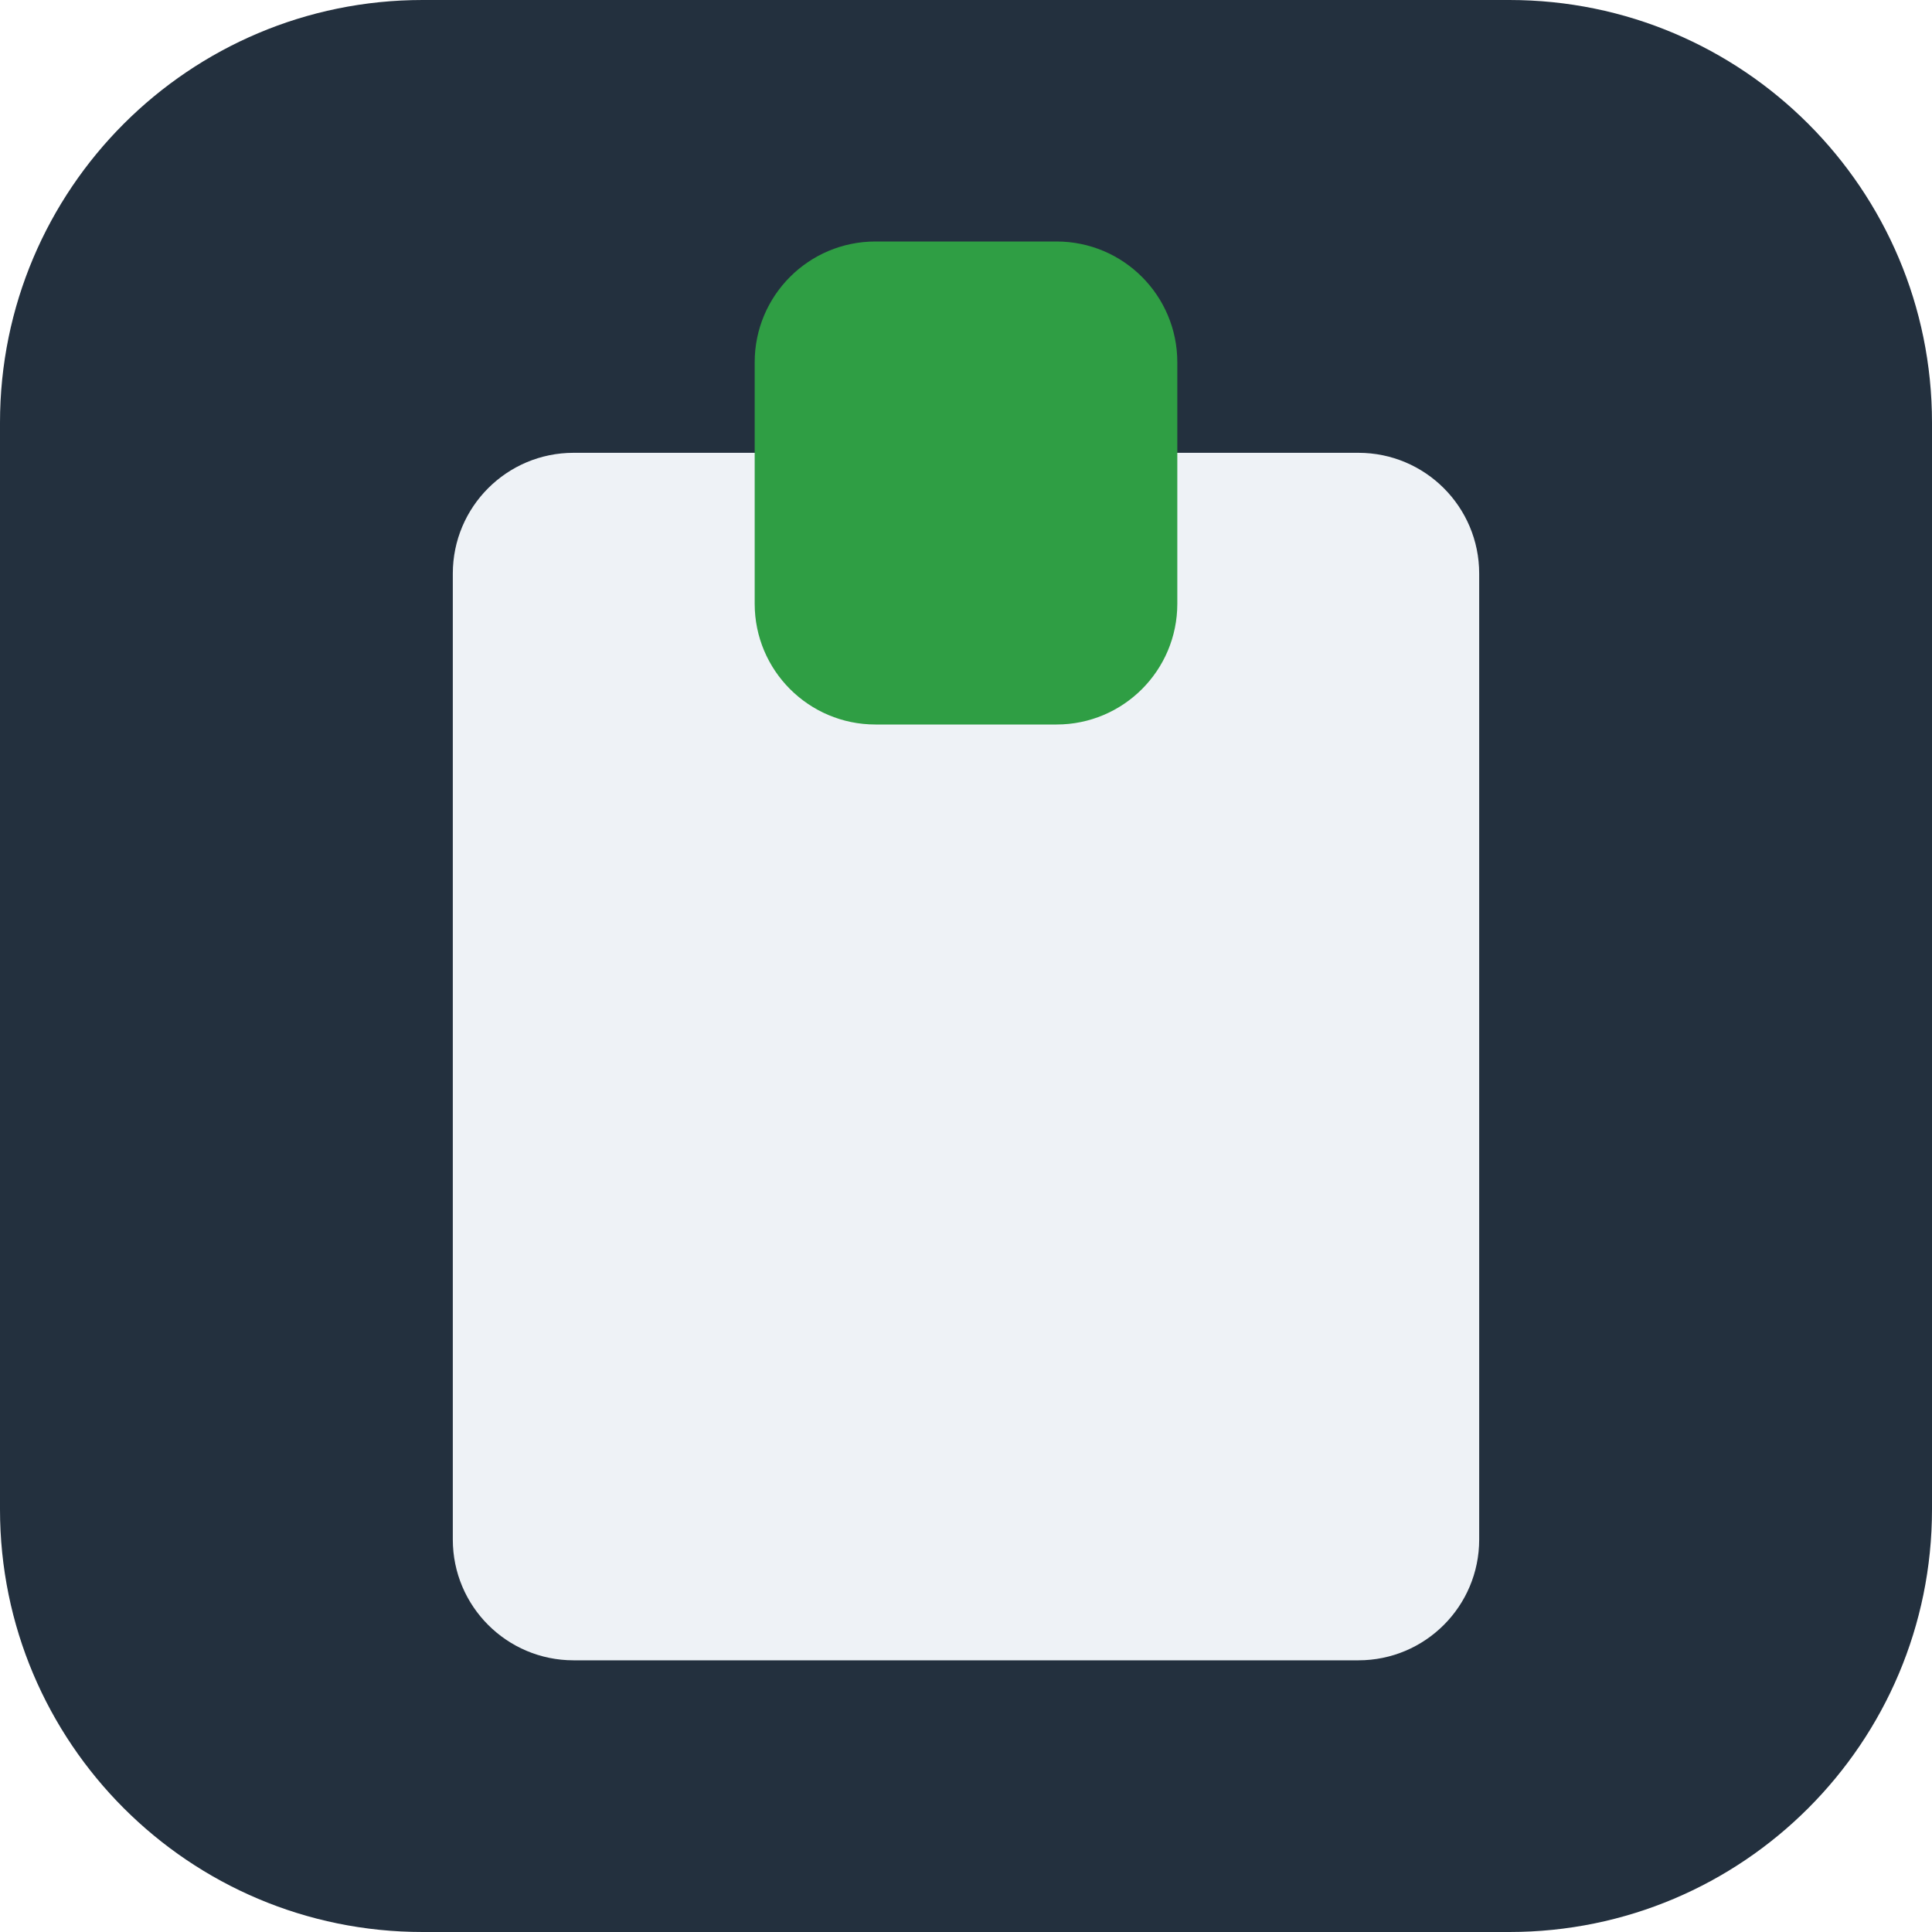
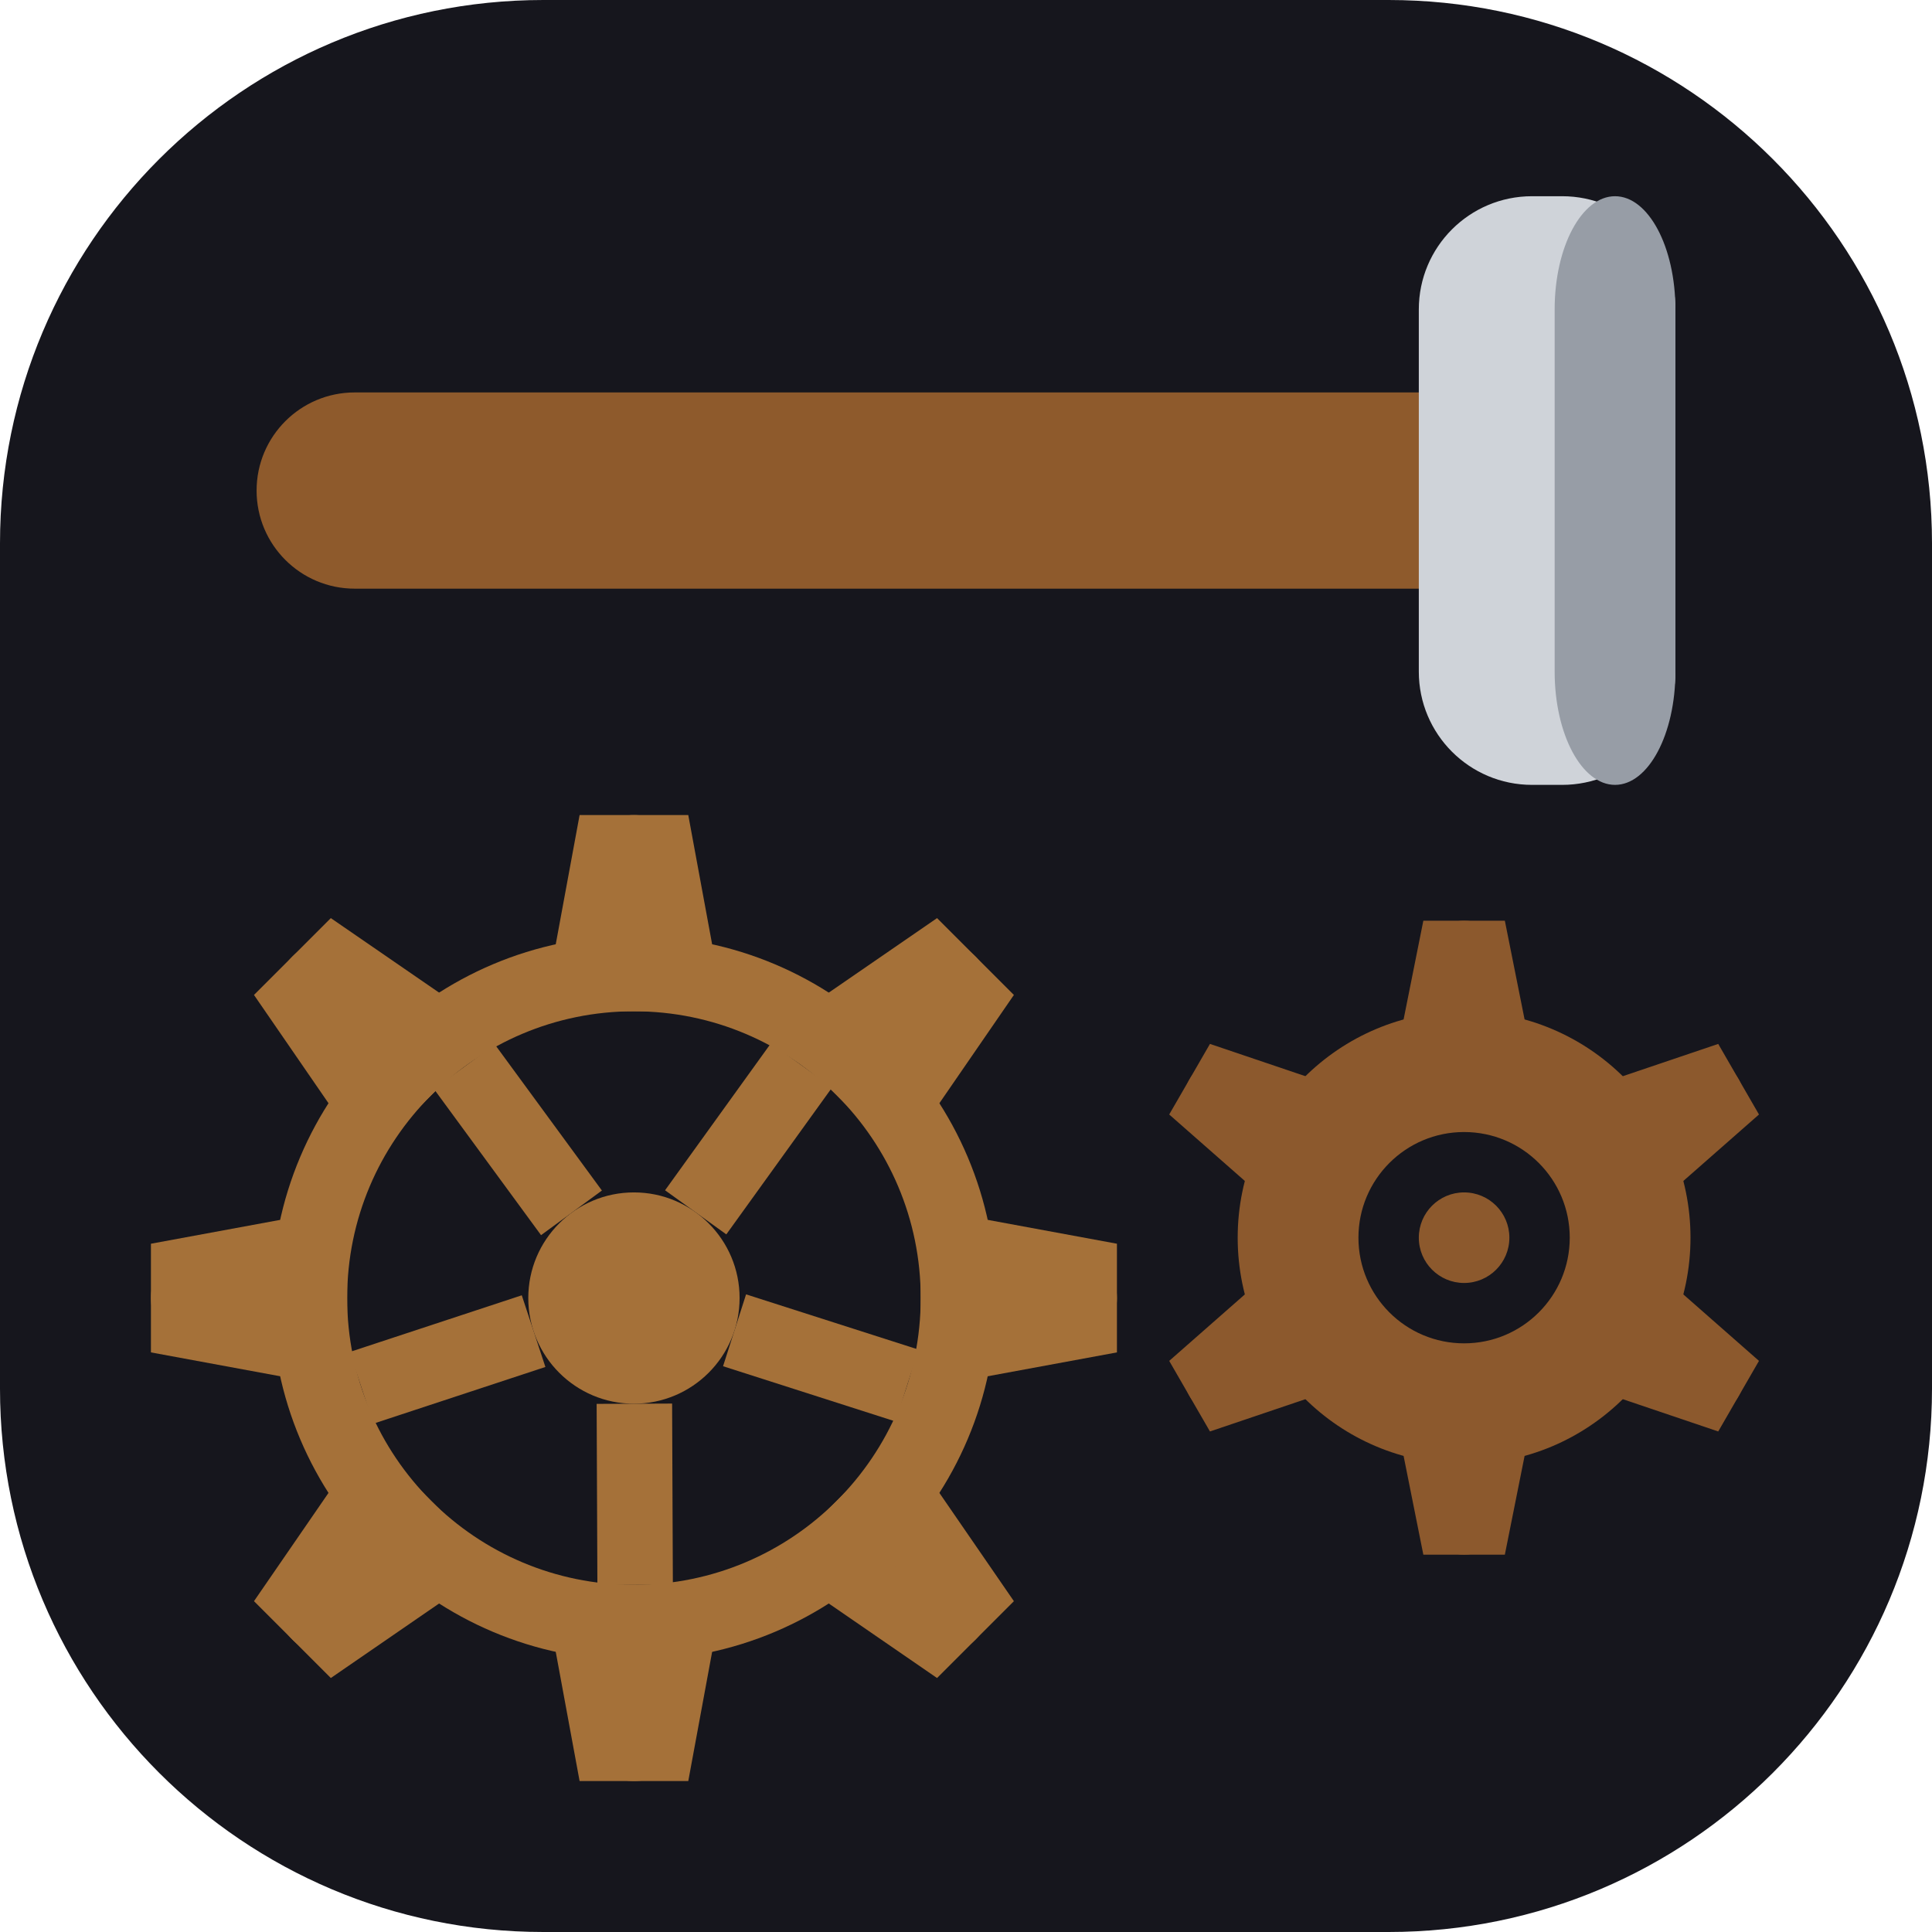
<svg xmlns="http://www.w3.org/2000/svg" viewBox="0 0 128 128" width="128" height="128">
-   <rect x="0" y="0" width="128" height="128" rx="28" ry="28" fill="#23303e" />
-   <rect x="30" y="30" width="68" height="80" rx="8" ry="8" fill="#eef2f6" />
-   <rect x="50" y="16" width="28" height="32" rx="8" ry="8" fill="#2f9e44" />
+   <rect x="0" y="0" width="128" height="128" rx="36" ry="36" fill="#16161d" />
+   <path d="M 18,86 a 24,24 0 1,0 48,0 a 24,24 0 1,0 -48,0 M 23,86 a 19,19 0 1,0 38,0 a 19,19 0 1,0 -38,0" fill="#a57139" fill-rule="evenodd" />
+   <circle cx="42" cy="86" r="7" fill="#a57139" />
+   <polygon points="47.904,90.516 59.332,94.177 60.857,89.415 49.429,85.755" fill="#a57139" />
+   <polygon points="39.529,93.01 39.579,105.01 44.579,104.989 44.529,92.99" fill="#a57139" />
+   <polygon points="34.569,85.816 23.172,89.572 24.737,94.321 36.134,90.565" fill="#a57139" />
+   <polygon points="39.878,78.876 32.785,69.197 28.752,72.153 35.846,81.832" fill="#a57139" />
+   <polygon points="48.12,81.781 55.133,72.043 51.075,69.121 44.062,78.859" fill="#a57139" />
+   <polygon points="61,80 74,82.4 74,89.6 61,92" fill="#a57139" />
+   <circle cx="70.4" cy="86" r="3.6" fill="#a57139" />
+   <polygon points="59.678,95.192 67.173,106.082 62.082,111.173 51.192,103.678" fill="#a57139" />
+   <circle cx="62.082" cy="106.082" r="3.6" fill="#a57139" />
+   <polygon points="48,105 45.6,118 38.4,118 36,105" fill="#a57139" />
+   <circle cx="42" cy="114.4" r="3.6" fill="#a57139" />
+   <polygon points="32.808,103.678 21.918,111.173 16.827,106.082 24.322,95.192" fill="#a57139" />
+   <circle cx="21.918" cy="106.082" r="3.6" fill="#a57139" />
+   <polygon points="23,92 10,89.6 10,82.4 23,80" fill="#a57139" />
+   <circle cx="13.6" cy="86" r="3.6" fill="#a57139" />
+   <polygon points="24.322,76.808 16.827,65.918 21.918,60.827 32.808,68.322" fill="#a57139" />
+   <circle cx="21.918" cy="65.918" r="3.6" fill="#a57139" />
+   <polygon points="36,67 38.4,54 45.6,54 48,67" fill="#a57139" />
+   <circle cx="42" cy="57.6" r="3.6" fill="#a57139" />
+   <polygon points="51.192,68.322 62.082,60.827 67.173,65.918 59.678,76.808" fill="#a57139" />
+   <circle cx="62.082" cy="65.918" r="3.6" fill="#a57139" />
+   <circle cx="97" cy="82" r="15" fill="#8c592d" />
+   <polygon points="109.642,84.103 116.537,90.162 113.837,94.838 105.142,91.897" fill="#8c592d" />
+   <circle cx="112.848" cy="91.15" r="2.7" fill="#8c592d" />
+   <polygon points="101.5,94 99.7,103 94.3,103 92.5,94" fill="#8c592d" />
+   <circle cx="97" cy="100.3" r="2.7" fill="#8c592d" />
+   <polygon points="88.858,91.897 80.163,94.838 77.463,90.162 84.358,84.103" fill="#8c592d" />
+   <circle cx="81.152" cy="91.15" r="2.7" fill="#8c592d" />
+   <polygon points="84.358,79.897 77.463,73.838 80.163,69.162 88.858,72.103" fill="#8c592d" />
+   <circle cx="81.152" cy="72.85" r="2.7" fill="#8c592d" />
+   <polygon points="92.5,70 94.3,61 99.7,61 101.5,70" fill="#8c592d" />
+   <circle cx="97" cy="63.7" r="2.7" fill="#8c592d" />
+   <polygon points="105.142,72.103 113.837,69.162 116.537,73.838 109.642,79.897" fill="#8c592d" />
+   <circle cx="112.848" cy="72.85" r="2.7" fill="#8c592d" />
+   <path d="M 90,82 a 7,7 0 1,0 14,0 a 7,7 0 1,0 -14,0 M 94,82 a 3,3 0 1,0 6,0 a 3,3 0 1,0 -6,0" fill="#16161d" fill-rule="evenodd" />
+   <rect x="17" y="26" width="86" height="13" rx="6.5" ry="6.5" fill="#8e5a2c" />
+   <rect x="94" y="13" width="17" height="39" rx="7.5" ry="7.5" fill="#cfd3d9" />
+   <rect x="103" y="13" width="8" height="39" rx="7.5" ry="7.5" fill="#979da6" />
</svg>
